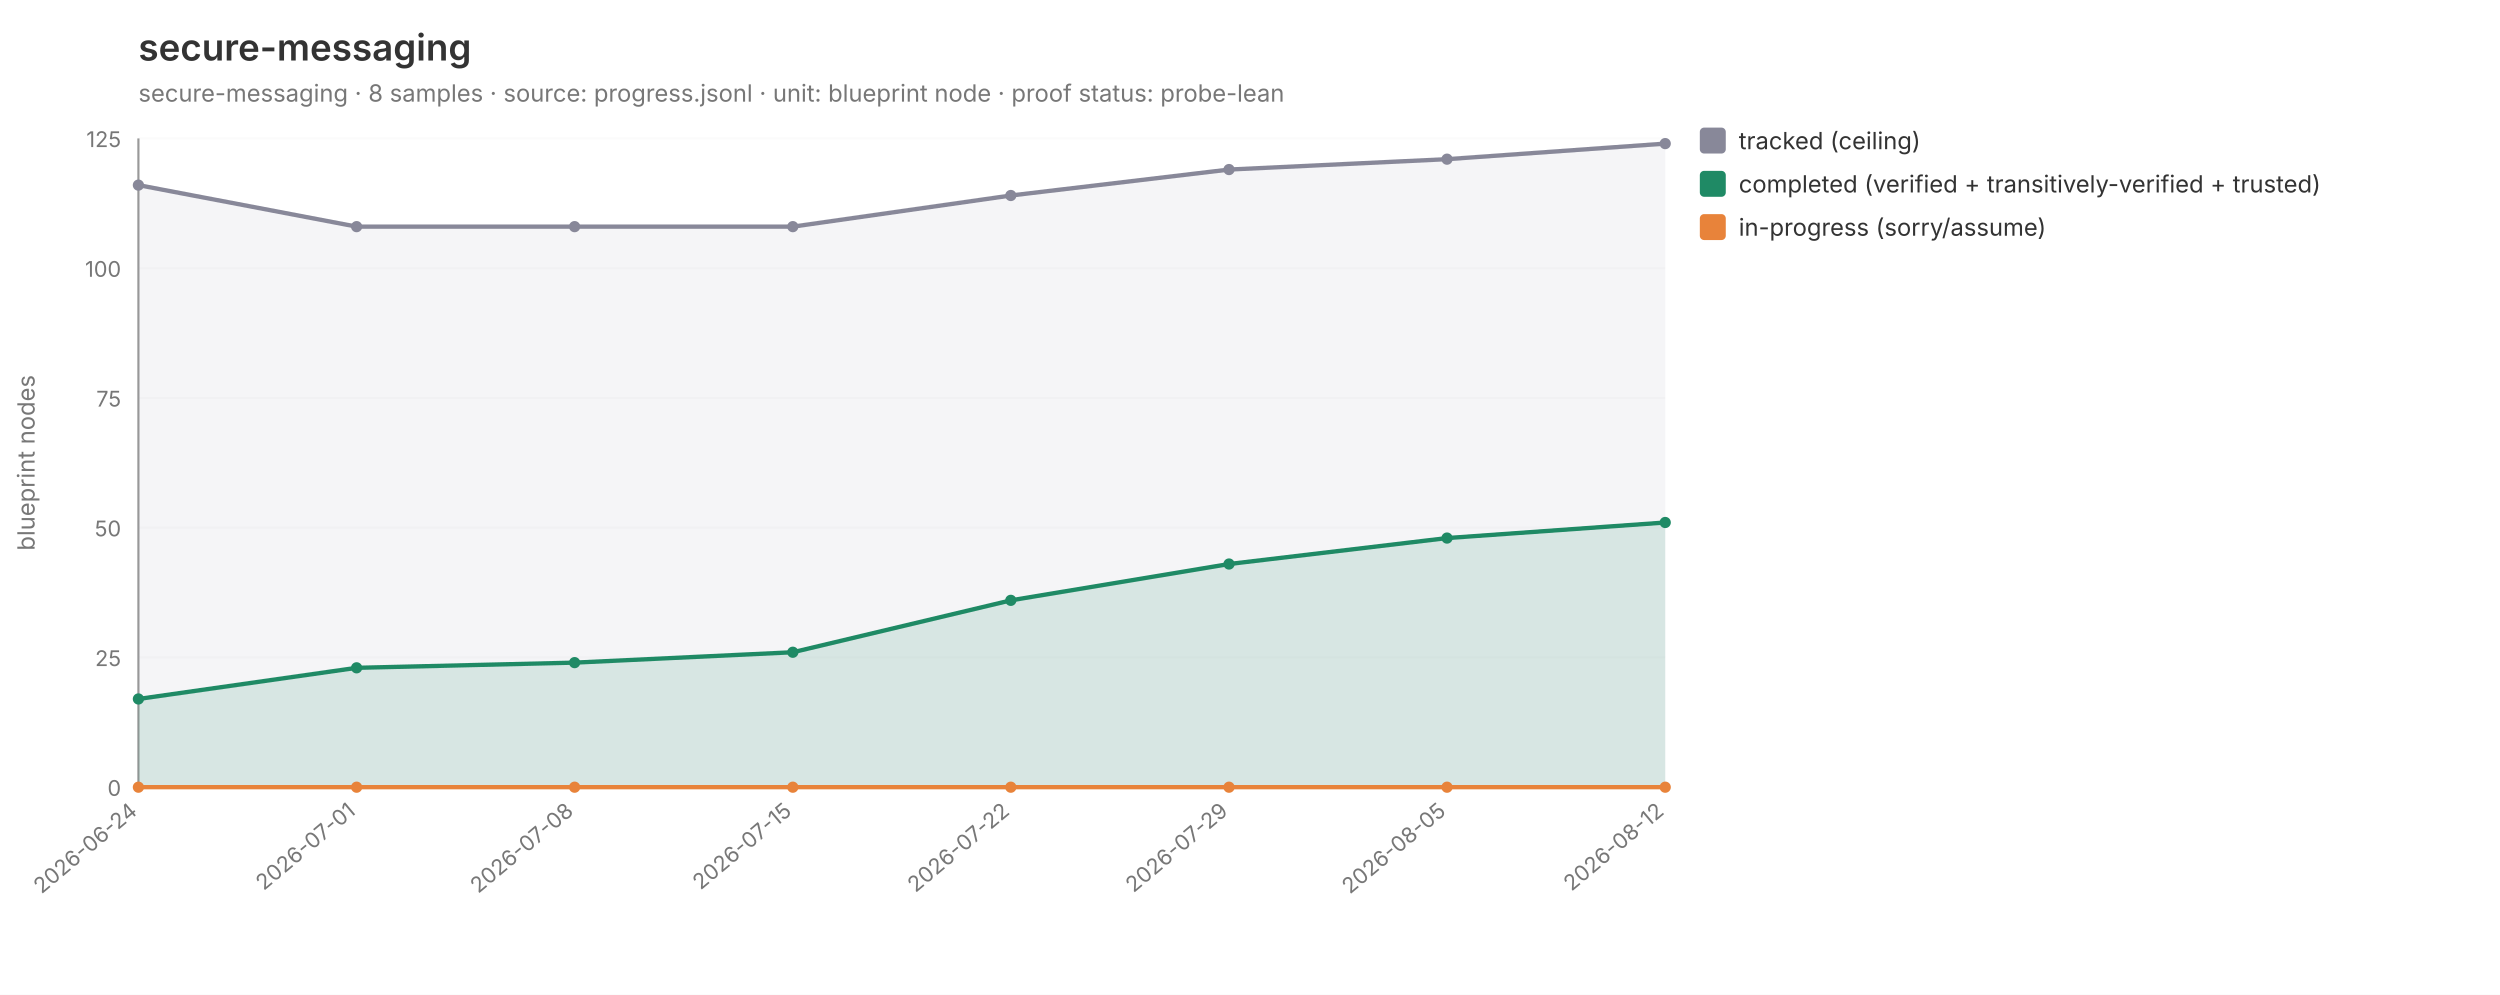
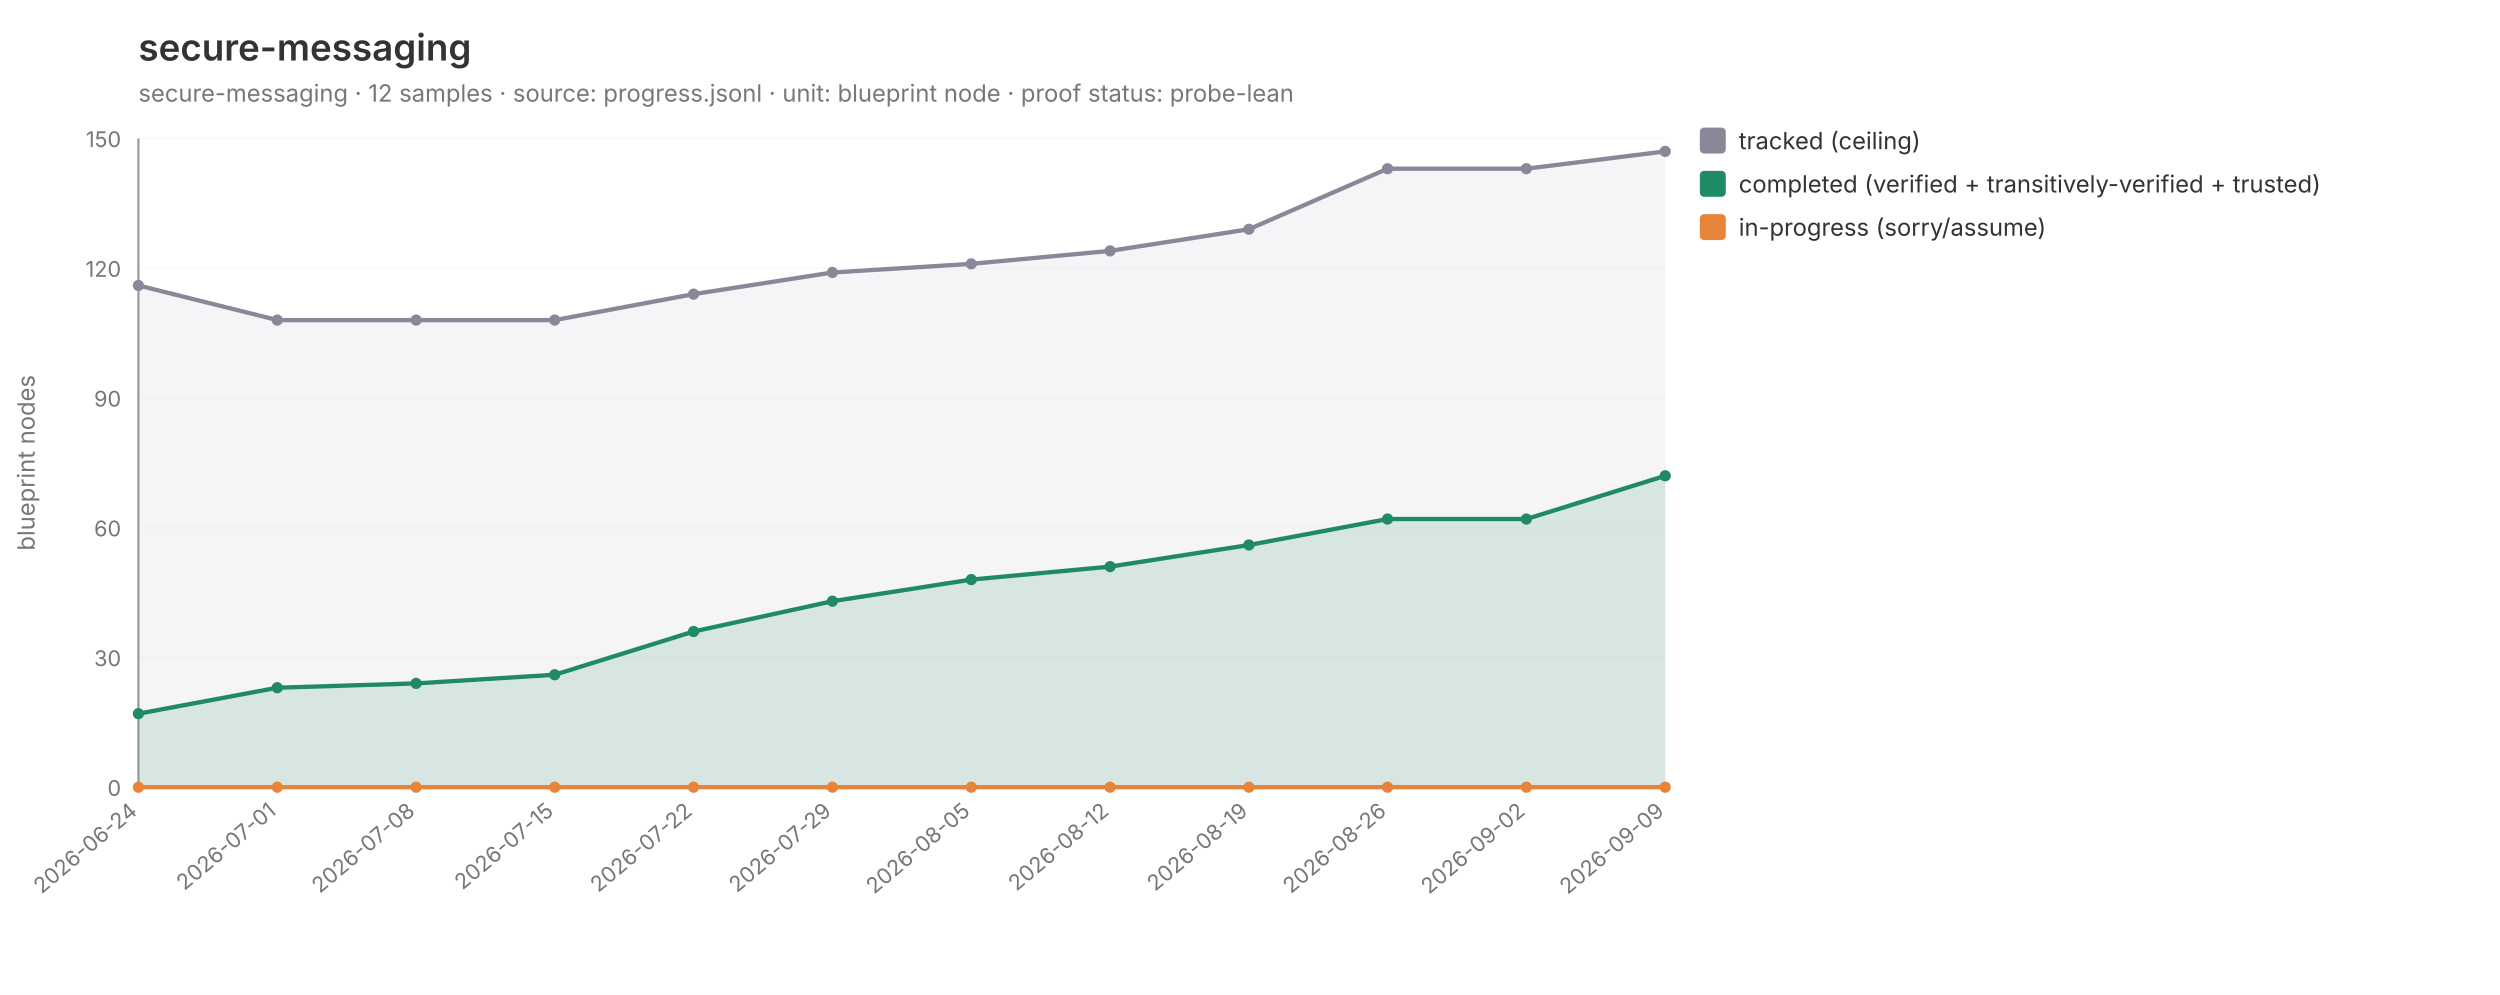
<svg xmlns="http://www.w3.org/2000/svg" width="1156" height="460" viewBox="0 0 1156 460" font-family="system-ui, -apple-system, Segoe UI, sans-serif">
  <rect width="1156" height="460" fill="#FFFFFF" />
  <text x="64" y="28" font-size="17" font-weight="600" fill="#333333">secure-messaging</text>
-   <text x="64" y="47" font-size="11" fill="#777777">secure-messaging · 8 samples · source: progress.jsonl · unit: blueprint node · proof status: probe-lean</text>
+   <text x="64" y="47" font-size="11" fill="#777777">secure-messaging · 12 samples · source: progress.jsonl · unit: blueprint node · proof status: probe-lean</text>
  <line x1="64" y1="364.0" x2="770" y2="364.0" stroke="#E4E4E422" />
  <text x="56" y="368.0" font-size="10" text-anchor="end" fill="#777777">0</text>
  <line x1="64" y1="304.0" x2="770" y2="304.0" stroke="#E4E4E422" />
-   <text x="56" y="308.0" font-size="10" text-anchor="end" fill="#777777">25</text>
+   <text x="56" y="308.0" font-size="10" text-anchor="end" fill="#777777">30</text>
  <line x1="64" y1="244.0" x2="770" y2="244.0" stroke="#E4E4E422" />
-   <text x="56" y="248.0" font-size="10" text-anchor="end" fill="#777777">50</text>
+   <text x="56" y="248.0" font-size="10" text-anchor="end" fill="#777777">60</text>
  <line x1="64" y1="184.0" x2="770" y2="184.0" stroke="#E4E4E422" />
-   <text x="56" y="188.0" font-size="10" text-anchor="end" fill="#777777">75</text>
+   <text x="56" y="188.0" font-size="10" text-anchor="end" fill="#777777">90</text>
  <line x1="64" y1="124.0" x2="770" y2="124.0" stroke="#E4E4E422" />
-   <text x="56" y="128.0" font-size="10" text-anchor="end" fill="#777777">100</text>
+   <text x="56" y="128.0" font-size="10" text-anchor="end" fill="#777777">120</text>
  <line x1="64" y1="64.0" x2="770" y2="64.0" stroke="#E4E4E422" />
-   <text x="56" y="68.0" font-size="10" text-anchor="end" fill="#777777">125</text>
+   <text x="56" y="68.0" font-size="10" text-anchor="end" fill="#777777">150</text>
  <line x1="64" y1="64" x2="64" y2="364" stroke="#999999" />
  <line x1="64" y1="364" x2="770" y2="364" stroke="#999999" />
  <text x="16" y="214.0" font-size="11" fill="#777777" text-anchor="middle" transform="rotate(-90 16 214.0)">blueprint nodes</text>
  <text x="64.0" y="376.0" font-size="10" fill="#777777" text-anchor="end" transform="rotate(-40 64.0 376.0)">2026-06-24</text>
-   <text x="164.9" y="376.0" font-size="10" fill="#777777" text-anchor="end" transform="rotate(-40 164.9 376.0)">2026-07-01</text>
-   <text x="265.7" y="376.0" font-size="10" fill="#777777" text-anchor="end" transform="rotate(-40 265.7 376.0)">2026-07-08</text>
-   <text x="366.6" y="376.0" font-size="10" fill="#777777" text-anchor="end" transform="rotate(-40 366.6 376.0)">2026-07-15</text>
-   <text x="467.4" y="376.0" font-size="10" fill="#777777" text-anchor="end" transform="rotate(-40 467.4 376.0)">2026-07-22</text>
-   <text x="568.3" y="376.0" font-size="10" fill="#777777" text-anchor="end" transform="rotate(-40 568.3 376.0)">2026-07-29</text>
-   <text x="669.1" y="376.0" font-size="10" fill="#777777" text-anchor="end" transform="rotate(-40 669.1 376.0)">2026-08-05</text>
-   <text x="770.0" y="376.0" font-size="10" fill="#777777" text-anchor="end" transform="rotate(-40 770.0 376.0)">2026-08-12</text>
-   <polygon points="64.0,85.6 164.9,104.8 265.7,104.8 366.6,104.8 467.4,90.4 568.3,78.4 669.1,73.6 770.0,66.4 770.0,364.0 64.0,364.0" fill="#888899" fill-opacity="0.08" stroke="none" />
-   <polygon points="64.0,323.2 164.9,308.8 265.7,306.4 366.6,301.6 467.4,277.6 568.3,260.8 669.1,248.8 770.0,241.6 770.0,364.0 64.0,364.0" fill="#1F8A65" fill-opacity="0.14" stroke="none" />
-   <polyline points="64.0,85.6 164.9,104.8 265.7,104.8 366.6,104.8 467.4,90.4 568.3,78.4 669.1,73.6 770.0,66.4" fill="none" stroke="#888899" stroke-width="2.0" stroke-linejoin="round" />
-   <circle cx="64.0" cy="85.6" r="2.6" fill="#888899" />
-   <circle cx="164.9" cy="104.8" r="2.6" fill="#888899" />
-   <circle cx="265.7" cy="104.8" r="2.6" fill="#888899" />
-   <circle cx="366.6" cy="104.8" r="2.6" fill="#888899" />
-   <circle cx="467.4" cy="90.4" r="2.6" fill="#888899" />
-   <circle cx="568.3" cy="78.4" r="2.6" fill="#888899" />
-   <circle cx="669.1" cy="73.6" r="2.6" fill="#888899" />
-   <circle cx="770.0" cy="66.4" r="2.6" fill="#888899" />
-   <polyline points="64.0,323.2 164.9,308.8 265.7,306.4 366.6,301.6 467.4,277.6 568.3,260.8 669.1,248.8 770.0,241.6" fill="none" stroke="#1F8A65" stroke-width="2.0" stroke-linejoin="round" />
-   <circle cx="64.0" cy="323.2" r="2.6" fill="#1F8A65" />
-   <circle cx="164.9" cy="308.8" r="2.6" fill="#1F8A65" />
-   <circle cx="265.7" cy="306.4" r="2.6" fill="#1F8A65" />
-   <circle cx="366.6" cy="301.6" r="2.6" fill="#1F8A65" />
-   <circle cx="467.4" cy="277.6" r="2.6" fill="#1F8A65" />
-   <circle cx="568.3" cy="260.8" r="2.6" fill="#1F8A65" />
-   <circle cx="669.1" cy="248.8" r="2.6" fill="#1F8A65" />
-   <circle cx="770.0" cy="241.6" r="2.6" fill="#1F8A65" />
-   <polyline points="64.0,364.0 164.9,364.0 265.7,364.0 366.6,364.0 467.4,364.0 568.3,364.0 669.1,364.0 770.0,364.0" fill="none" stroke="#E8833A" stroke-width="2.0" stroke-linejoin="round" />
+   <text x="128.2" y="376.0" font-size="10" fill="#777777" text-anchor="end" transform="rotate(-40 128.2 376.0)">2026-07-01</text>
+   <text x="192.4" y="376.0" font-size="10" fill="#777777" text-anchor="end" transform="rotate(-40 192.4 376.0)">2026-07-08</text>
+   <text x="256.5" y="376.0" font-size="10" fill="#777777" text-anchor="end" transform="rotate(-40 256.5 376.0)">2026-07-15</text>
+   <text x="320.7" y="376.0" font-size="10" fill="#777777" text-anchor="end" transform="rotate(-40 320.7 376.0)">2026-07-22</text>
+   <text x="384.9" y="376.0" font-size="10" fill="#777777" text-anchor="end" transform="rotate(-40 384.9 376.0)">2026-07-29</text>
+   <text x="449.1" y="376.0" font-size="10" fill="#777777" text-anchor="end" transform="rotate(-40 449.1 376.0)">2026-08-05</text>
+   <text x="513.3" y="376.0" font-size="10" fill="#777777" text-anchor="end" transform="rotate(-40 513.3 376.0)">2026-08-12</text>
+   <text x="577.5" y="376.0" font-size="10" fill="#777777" text-anchor="end" transform="rotate(-40 577.5 376.0)">2026-08-19</text>
+   <text x="641.6" y="376.0" font-size="10" fill="#777777" text-anchor="end" transform="rotate(-40 641.6 376.0)">2026-08-26</text>
+   <text x="705.8" y="376.0" font-size="10" fill="#777777" text-anchor="end" transform="rotate(-40 705.8 376.0)">2026-09-02</text>
+   <text x="770.0" y="376.0" font-size="10" fill="#777777" text-anchor="end" transform="rotate(-40 770.0 376.0)">2026-09-09</text>
+   <polygon points="64.0,132.0 128.2,148.0 192.4,148.0 256.5,148.0 320.7,136.0 384.9,126.0 449.1,122.0 513.3,116.0 577.5,106.0 641.6,78.0 705.8,78.0 770.0,70.0 770.0,364.0 64.0,364.0" fill="#888899" fill-opacity="0.08" stroke="none" />
+   <polygon points="64.0,330.0 128.2,318.0 192.4,316.0 256.5,312.0 320.7,292.0 384.9,278.0 449.1,268.0 513.3,262.0 577.5,252.0 641.6,240.0 705.8,240.0 770.0,220.0 770.0,364.0 64.0,364.0" fill="#1F8A65" fill-opacity="0.14" stroke="none" />
+   <polyline points="64.0,132.0 128.2,148.0 192.4,148.0 256.5,148.0 320.7,136.0 384.9,126.0 449.1,122.0 513.3,116.0 577.5,106.0 641.6,78.0 705.8,78.0 770.0,70.0" fill="none" stroke="#888899" stroke-width="2.0" stroke-linejoin="round" />
+   <circle cx="64.0" cy="132.0" r="2.6" fill="#888899" />
+   <circle cx="128.2" cy="148.0" r="2.6" fill="#888899" />
+   <circle cx="192.4" cy="148.0" r="2.6" fill="#888899" />
+   <circle cx="256.5" cy="148.0" r="2.6" fill="#888899" />
+   <circle cx="320.7" cy="136.0" r="2.6" fill="#888899" />
+   <circle cx="384.9" cy="126.0" r="2.6" fill="#888899" />
+   <circle cx="449.1" cy="122.0" r="2.6" fill="#888899" />
+   <circle cx="513.3" cy="116.0" r="2.6" fill="#888899" />
+   <circle cx="577.5" cy="106.0" r="2.6" fill="#888899" />
+   <circle cx="641.6" cy="78.0" r="2.6" fill="#888899" />
+   <circle cx="705.8" cy="78.0" r="2.6" fill="#888899" />
+   <circle cx="770.0" cy="70.0" r="2.6" fill="#888899" />
+   <polyline points="64.0,330.0 128.2,318.0 192.4,316.0 256.5,312.0 320.7,292.0 384.9,278.0 449.1,268.0 513.3,262.0 577.5,252.0 641.6,240.0 705.8,240.0 770.0,220.0" fill="none" stroke="#1F8A65" stroke-width="2.0" stroke-linejoin="round" />
+   <circle cx="64.0" cy="330.0" r="2.6" fill="#1F8A65" />
+   <circle cx="128.2" cy="318.0" r="2.6" fill="#1F8A65" />
+   <circle cx="192.4" cy="316.0" r="2.6" fill="#1F8A65" />
+   <circle cx="256.5" cy="312.0" r="2.6" fill="#1F8A65" />
+   <circle cx="320.7" cy="292.0" r="2.6" fill="#1F8A65" />
+   <circle cx="384.9" cy="278.0" r="2.6" fill="#1F8A65" />
+   <circle cx="449.1" cy="268.0" r="2.6" fill="#1F8A65" />
+   <circle cx="513.3" cy="262.0" r="2.6" fill="#1F8A65" />
+   <circle cx="577.5" cy="252.0" r="2.6" fill="#1F8A65" />
+   <circle cx="641.6" cy="240.0" r="2.6" fill="#1F8A65" />
+   <circle cx="705.8" cy="240.0" r="2.6" fill="#1F8A65" />
+   <circle cx="770.0" cy="220.0" r="2.6" fill="#1F8A65" />
+   <polyline points="64.0,364.0 128.2,364.0 192.4,364.0 256.5,364.0 320.7,364.0 384.9,364.0 449.1,364.0 513.3,364.0 577.5,364.0 641.6,364.0 705.8,364.0 770.0,364.0" fill="none" stroke="#E8833A" stroke-width="2.0" stroke-linejoin="round" />
  <circle cx="64.0" cy="364.0" r="2.6" fill="#E8833A" />
-   <circle cx="164.9" cy="364.0" r="2.6" fill="#E8833A" />
-   <circle cx="265.7" cy="364.0" r="2.6" fill="#E8833A" />
-   <circle cx="366.6" cy="364.0" r="2.6" fill="#E8833A" />
-   <circle cx="467.4" cy="364.0" r="2.6" fill="#E8833A" />
-   <circle cx="568.3" cy="364.0" r="2.6" fill="#E8833A" />
-   <circle cx="669.1" cy="364.0" r="2.6" fill="#E8833A" />
+   <circle cx="128.2" cy="364.0" r="2.6" fill="#E8833A" />
+   <circle cx="192.4" cy="364.0" r="2.6" fill="#E8833A" />
+   <circle cx="256.5" cy="364.0" r="2.6" fill="#E8833A" />
+   <circle cx="320.7" cy="364.0" r="2.6" fill="#E8833A" />
+   <circle cx="384.9" cy="364.0" r="2.6" fill="#E8833A" />
+   <circle cx="449.1" cy="364.0" r="2.6" fill="#E8833A" />
+   <circle cx="513.3" cy="364.0" r="2.6" fill="#E8833A" />
+   <circle cx="577.5" cy="364.0" r="2.6" fill="#E8833A" />
+   <circle cx="641.6" cy="364.0" r="2.6" fill="#E8833A" />
+   <circle cx="705.8" cy="364.0" r="2.6" fill="#E8833A" />
  <circle cx="770.0" cy="364.0" r="2.6" fill="#E8833A" />
  <rect x="786" y="59" width="12" height="12" rx="2" fill="#888899" />
  <text x="804" y="69" font-size="11" fill="#333333">tracked (ceiling)</text>
  <rect x="786" y="79" width="12" height="12" rx="2" fill="#1F8A65" />
  <text x="804" y="89" font-size="11" fill="#333333">completed (verified + transitively-verified + trusted)</text>
  <rect x="786" y="99" width="12" height="12" rx="2" fill="#E8833A" />
  <text x="804" y="109" font-size="11" fill="#333333">in-progress (sorry/assume)</text>
</svg>
